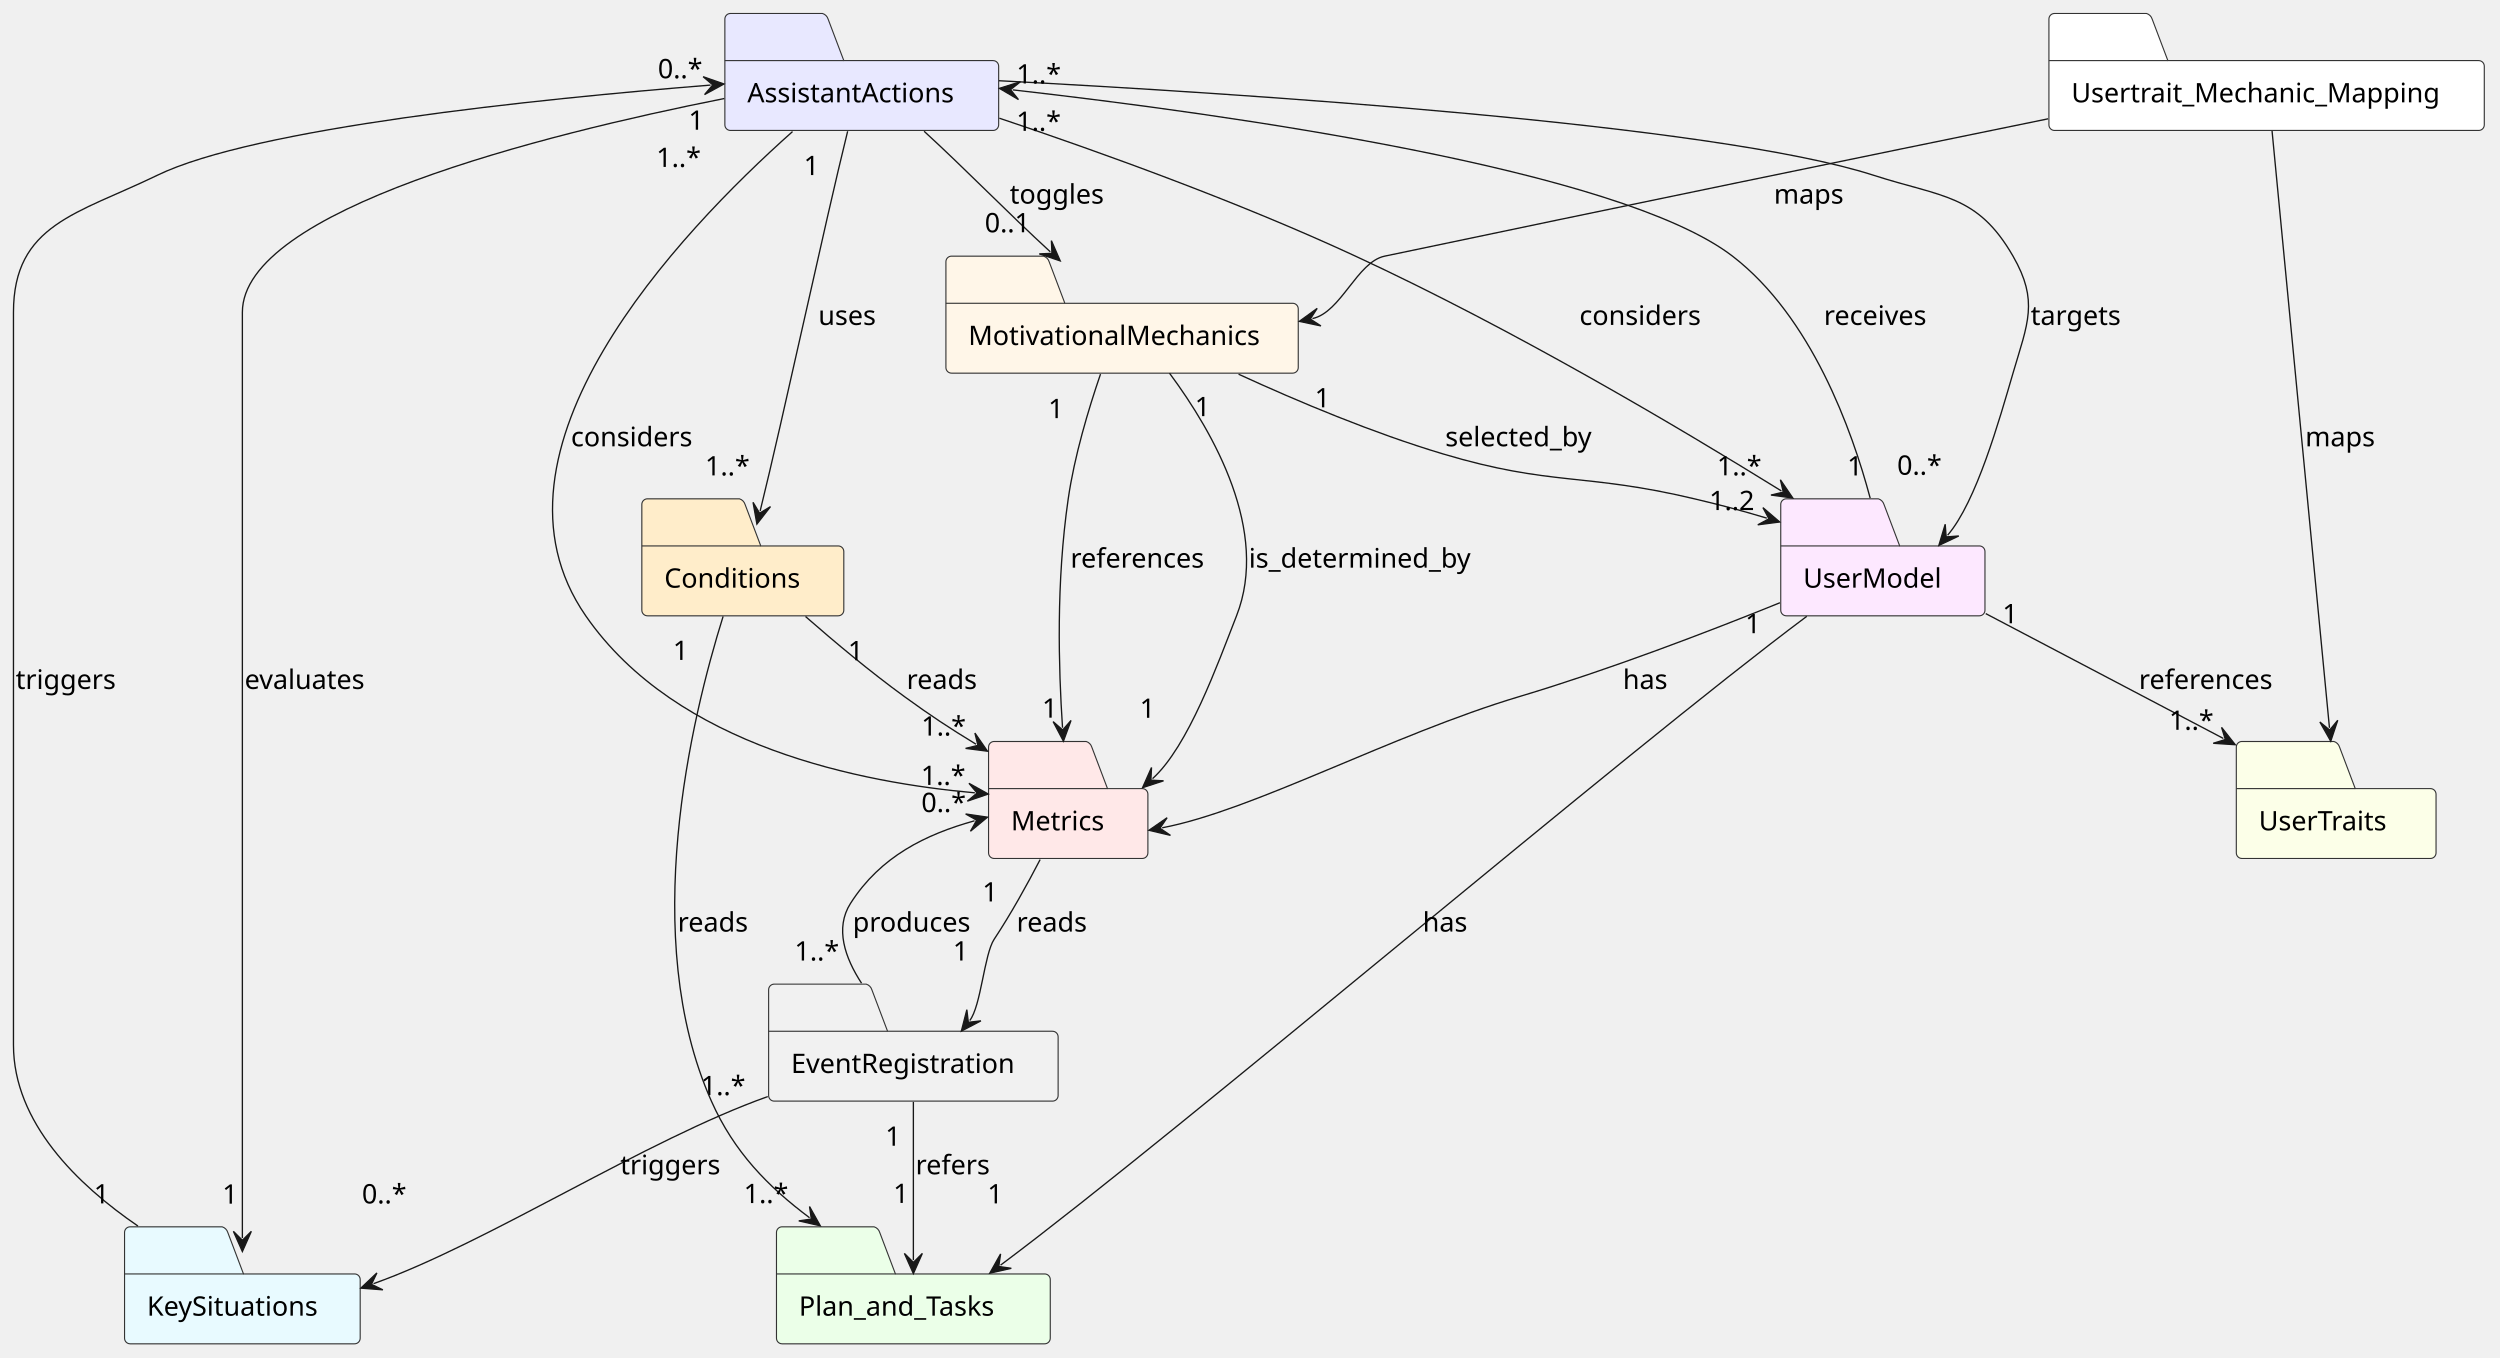
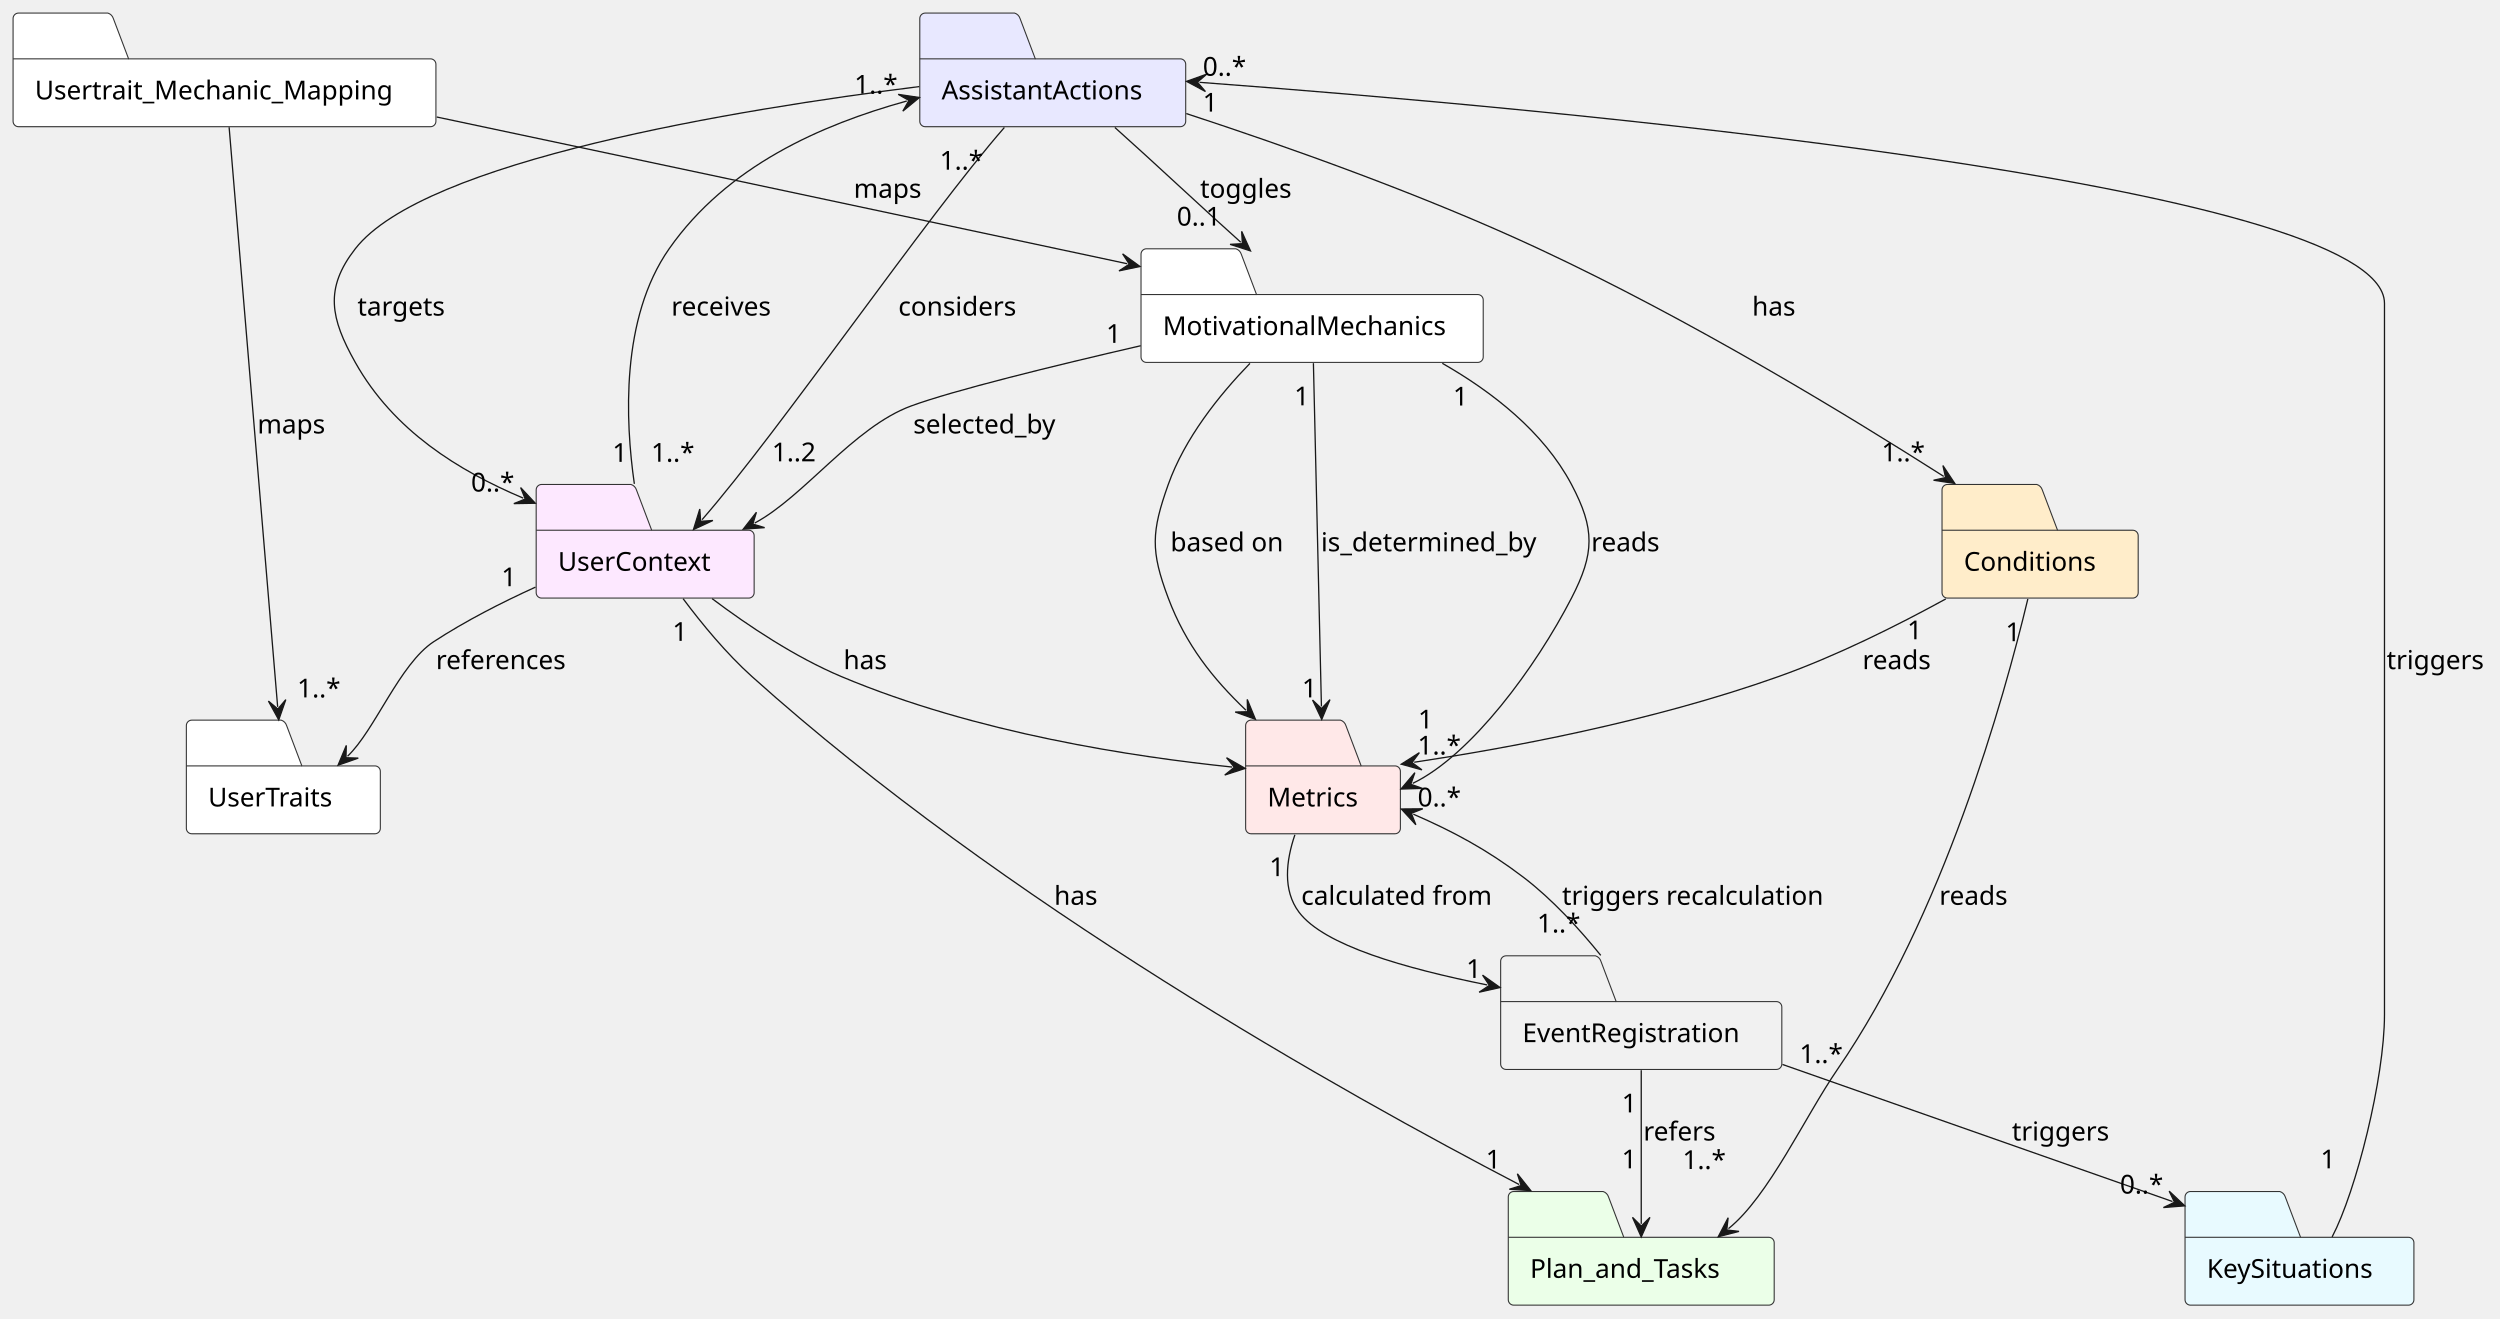
- <svg xmlns="http://www.w3.org/2000/svg" contentStyleType="text/css" height="605px" preserveAspectRatio="none" style="width:1114px;height:605px;background:#FFFFFF;" version="1.1" viewBox="0 0 1114 605" width="1114px" zoomAndPan="magnify">
+ <svg xmlns="http://www.w3.org/2000/svg" contentStyleType="text/css" height="605px" preserveAspectRatio="none" style="width:1147px;height:605px;background:#FFFFFF;" version="1.1" viewBox="0 0 1147 605" width="1147px" zoomAndPan="magnify">
  <defs />
  <g>
    <g id="elem_AssistantActions">
-       <path d="M325.5,6 L366.5,6 A3.75,3.75 0 0 1 369,8.5 L376,27 L442.5,27 A2.5,2.5 0 0 1 445,29.5 L445,55.633 A2.5,2.5 0 0 1 442.5,58.133 L325.5,58.133 A2.5,2.5 0 0 1 323,55.633 L323,8.5 A2.5,2.5 0 0 1 325.5,6 " fill="#E8E8FF" style="stroke:#333333;stroke-width:0.5;" />
-       <line style="stroke:#333333;stroke-width:0.5;" x1="323" x2="376" y1="27" y2="27" />
-       <text fill="#000000" font-family="sans-serif" font-size="12" lengthAdjust="spacing" textLength="92" x="333" y="45.602">AssistantActions</text>
+       <path d="M424.5,6 L465.5,6 A3.75,3.75 0 0 1 468,8.5 L475,27 L541.5,27 A2.5,2.5 0 0 1 544,29.5 L544,55.633 A2.5,2.5 0 0 1 541.5,58.133 L424.5,58.133 A2.5,2.5 0 0 1 422,55.633 L422,8.5 A2.5,2.5 0 0 1 424.5,6 " fill="#E8E8FF" style="stroke:#333333;stroke-width:0.5;" />
+       <line style="stroke:#333333;stroke-width:0.5;" x1="422" x2="475" y1="27" y2="27" />
+       <text fill="#000000" font-family="sans-serif" font-size="12" lengthAdjust="spacing" textLength="92" x="432" y="45.602">AssistantActions</text>
    </g>
    <g id="elem_Conditions">
-       <path d="M288.5,222.27 L329.5,222.27 A3.75,3.75 0 0 1 332,224.77 L339,243.27 L373.5,243.27 A2.5,2.5 0 0 1 376,245.77 L376,271.903 A2.5,2.5 0 0 1 373.5,274.403 L288.5,274.403 A2.5,2.5 0 0 1 286,271.903 L286,224.77 A2.5,2.5 0 0 1 288.5,222.27 " fill="#FFEDCA" style="stroke:#333333;stroke-width:0.5;" />
-       <line style="stroke:#333333;stroke-width:0.5;" x1="286" x2="339" y1="243.27" y2="243.27" />
-       <text fill="#000000" font-family="sans-serif" font-size="12" lengthAdjust="spacing" textLength="60" x="296" y="261.872">Conditions</text>
+       <path d="M893.5,222.27 L934.5,222.27 A3.75,3.75 0 0 1 937,224.77 L944,243.27 L978.5,243.27 A2.5,2.5 0 0 1 981,245.77 L981,271.903 A2.5,2.5 0 0 1 978.5,274.403 L893.5,274.403 A2.5,2.5 0 0 1 891,271.903 L891,224.77 A2.5,2.5 0 0 1 893.5,222.27 " fill="#FFEDCA" style="stroke:#333333;stroke-width:0.5;" />
+       <line style="stroke:#333333;stroke-width:0.5;" x1="891" x2="944" y1="243.27" y2="243.27" />
+       <text fill="#000000" font-family="sans-serif" font-size="12" lengthAdjust="spacing" textLength="60" x="901" y="261.872">Conditions</text>
    </g>
    <g id="elem_EventRegistration">
-       <path d="M345,438.53 L386,438.53 A3.75,3.75 0 0 1 388.5,441.03 L395.5,459.53 L469,459.53 A2.5,2.5 0 0 1 471.5,462.03 L471.5,488.163 A2.5,2.5 0 0 1 469,490.663 L345,490.663 A2.5,2.5 0 0 1 342.5,488.163 L342.5,441.03 A2.5,2.5 0 0 1 345,438.53 " fill="#F1F1F1" style="stroke:#333333;stroke-width:0.5;" />
-       <line style="stroke:#333333;stroke-width:0.5;" x1="342.5" x2="395.5" y1="459.53" y2="459.53" />
-       <text fill="#000000" font-family="sans-serif" font-size="12" lengthAdjust="spacing" textLength="99" x="352.5" y="478.132">EventRegistration</text>
+       <path d="M691,438.53 L732,438.53 A3.75,3.75 0 0 1 734.5,441.03 L741.5,459.53 L815,459.53 A2.5,2.5 0 0 1 817.5,462.03 L817.5,488.163 A2.5,2.5 0 0 1 815,490.663 L691,490.663 A2.5,2.5 0 0 1 688.5,488.163 L688.5,441.03 A2.5,2.5 0 0 1 691,438.53 " fill="#F1F1F1" style="stroke:#333333;stroke-width:0.5;" />
+       <line style="stroke:#333333;stroke-width:0.5;" x1="688.5" x2="741.5" y1="459.53" y2="459.53" />
+       <text fill="#000000" font-family="sans-serif" font-size="12" lengthAdjust="spacing" textLength="99" x="698.5" y="478.132">EventRegistration</text>
    </g>
    <g id="elem_KeySituations">
-       <path d="M58,546.67 L99,546.67 A3.75,3.75 0 0 1 101.5,549.17 L108.5,567.67 L158,567.67 A2.5,2.5 0 0 1 160.5,570.17 L160.5,596.303 A2.5,2.5 0 0 1 158,598.803 L58,598.803 A2.5,2.5 0 0 1 55.5,596.303 L55.5,549.17 A2.5,2.5 0 0 1 58,546.67 " fill="#E8FAFF" style="stroke:#333333;stroke-width:0.5;" />
-       <line style="stroke:#333333;stroke-width:0.5;" x1="55.5" x2="108.5" y1="567.67" y2="567.67" />
-       <text fill="#000000" font-family="sans-serif" font-size="12" lengthAdjust="spacing" textLength="75" x="65.5" y="586.272">KeySituations</text>
+       <path d="M1005,546.67 L1046,546.67 A3.75,3.75 0 0 1 1048.5,549.17 L1055.5,567.67 L1105,567.67 A2.5,2.5 0 0 1 1107.5,570.17 L1107.5,596.303 A2.5,2.5 0 0 1 1105,598.803 L1005,598.803 A2.5,2.5 0 0 1 1002.5,596.303 L1002.5,549.17 A2.5,2.5 0 0 1 1005,546.67 " fill="#E8FAFF" style="stroke:#333333;stroke-width:0.5;" />
+       <line style="stroke:#333333;stroke-width:0.5;" x1="1002.5" x2="1055.5" y1="567.67" y2="567.67" />
+       <text fill="#000000" font-family="sans-serif" font-size="12" lengthAdjust="spacing" textLength="75" x="1012.5" y="586.272">KeySituations</text>
    </g>
    <g id="elem_Metrics">
-       <path d="M443,330.4 L484,330.4 A3.75,3.75 0 0 1 486.5,332.9 L493.5,351.4 L509,351.4 A2.5,2.5 0 0 1 511.5,353.9 L511.5,380.033 A2.5,2.5 0 0 1 509,382.533 L443,382.533 A2.5,2.5 0 0 1 440.5,380.033 L440.5,332.9 A2.5,2.5 0 0 1 443,330.4 " fill="#FFE8E8" style="stroke:#333333;stroke-width:0.5;" />
-       <line style="stroke:#333333;stroke-width:0.5;" x1="440.5" x2="493.5" y1="351.4" y2="351.4" />
-       <text fill="#000000" font-family="sans-serif" font-size="12" lengthAdjust="spacing" textLength="41" x="450.5" y="370.002">Metrics</text>
+       <path d="M574,330.4 L615,330.4 A3.75,3.75 0 0 1 617.5,332.9 L624.5,351.4 L640,351.4 A2.5,2.5 0 0 1 642.5,353.9 L642.5,380.033 A2.5,2.5 0 0 1 640,382.533 L574,382.533 A2.5,2.5 0 0 1 571.5,380.033 L571.5,332.9 A2.5,2.5 0 0 1 574,330.4 " fill="#FFE8E8" style="stroke:#333333;stroke-width:0.5;" />
+       <line style="stroke:#333333;stroke-width:0.5;" x1="571.5" x2="624.5" y1="351.4" y2="351.4" />
+       <text fill="#000000" font-family="sans-serif" font-size="12" lengthAdjust="spacing" textLength="41" x="581.5" y="370.002">Metrics</text>
    </g>
    <g id="elem_MotivationalMechanics">
-       <path d="M424,114.14 L465,114.14 A3.75,3.75 0 0 1 467.5,116.64 L474.5,135.14 L576,135.14 A2.5,2.5 0 0 1 578.5,137.64 L578.5,163.773 A2.5,2.5 0 0 1 576,166.273 L424,166.273 A2.5,2.5 0 0 1 421.5,163.773 L421.5,116.64 A2.5,2.5 0 0 1 424,114.14 " fill="#FFF6E8" style="stroke:#333333;stroke-width:0.5;" />
-       <line style="stroke:#333333;stroke-width:0.5;" x1="421.5" x2="474.5" y1="135.14" y2="135.14" />
-       <text fill="#000000" font-family="sans-serif" font-size="12" lengthAdjust="spacing" textLength="127" x="431.5" y="153.742">MotivationalMechanics</text>
+       <path d="M526,114.14 L567,114.14 A3.75,3.75 0 0 1 569.5,116.64 L576.5,135.14 L678,135.14 A2.5,2.5 0 0 1 680.5,137.64 L680.5,163.773 A2.5,2.5 0 0 1 678,166.273 L526,166.273 A2.5,2.5 0 0 1 523.5,163.773 L523.5,116.64 A2.5,2.5 0 0 1 526,114.14 " fill="#FFFFFF" style="stroke:#333333;stroke-width:0.5;" />
+       <line style="stroke:#333333;stroke-width:0.5;" x1="523.5" x2="576.5" y1="135.14" y2="135.14" />
+       <text fill="#000000" font-family="sans-serif" font-size="12" lengthAdjust="spacing" textLength="127" x="533.5" y="153.742">MotivationalMechanics</text>
    </g>
    <g id="elem_Usertrait_Mechanic_Mapping">
-       <path d="M915.5,6 L956.5,6 A3.75,3.75 0 0 1 959,8.5 L966,27 L1104.5,27 A2.5,2.5 0 0 1 1107,29.5 L1107,55.633 A2.5,2.5 0 0 1 1104.5,58.133 L915.5,58.133 A2.5,2.5 0 0 1 913,55.633 L913,8.5 A2.5,2.5 0 0 1 915.5,6 " fill="#FFFFFF" style="stroke:#333333;stroke-width:0.5;" />
-       <line style="stroke:#333333;stroke-width:0.5;" x1="913" x2="966" y1="27" y2="27" />
-       <text fill="#000000" font-family="sans-serif" font-size="12" lengthAdjust="spacing" textLength="164" x="923" y="45.602">Usertrait_Mechanic_Mapping</text>
+       <path d="M8.5,6 L49.5,6 A3.75,3.75 0 0 1 52,8.5 L59,27 L197.5,27 A2.5,2.5 0 0 1 200,29.5 L200,55.633 A2.5,2.5 0 0 1 197.5,58.133 L8.5,58.133 A2.5,2.5 0 0 1 6,55.633 L6,8.5 A2.5,2.5 0 0 1 8.5,6 " fill="#FFFFFF" style="stroke:#333333;stroke-width:0.5;" />
+       <line style="stroke:#333333;stroke-width:0.5;" x1="6" x2="59" y1="27" y2="27" />
+       <text fill="#000000" font-family="sans-serif" font-size="12" lengthAdjust="spacing" textLength="164" x="16" y="45.602">Usertrait_Mechanic_Mapping</text>
    </g>
    <g id="elem_Plan_and_Tasks">
-       <path d="M348.5,546.67 L389.5,546.67 A3.75,3.75 0 0 1 392,549.17 L399,567.67 L465.5,567.67 A2.5,2.5 0 0 1 468,570.17 L468,596.303 A2.5,2.5 0 0 1 465.5,598.803 L348.5,598.803 A2.5,2.5 0 0 1 346,596.303 L346,549.17 A2.5,2.5 0 0 1 348.5,546.67 " fill="#EBFFE8" style="stroke:#333333;stroke-width:0.5;" />
-       <line style="stroke:#333333;stroke-width:0.5;" x1="346" x2="399" y1="567.67" y2="567.67" />
-       <text fill="#000000" font-family="sans-serif" font-size="12" lengthAdjust="spacing" textLength="92" x="356" y="586.272">Plan_and_Tasks</text>
+       <path d="M694.5,546.67 L735.5,546.67 A3.75,3.75 0 0 1 738,549.17 L745,567.67 L811.5,567.67 A2.5,2.5 0 0 1 814,570.17 L814,596.303 A2.5,2.5 0 0 1 811.5,598.803 L694.5,598.803 A2.5,2.5 0 0 1 692,596.303 L692,549.17 A2.5,2.5 0 0 1 694.5,546.67 " fill="#EBFFE8" style="stroke:#333333;stroke-width:0.5;" />
+       <line style="stroke:#333333;stroke-width:0.5;" x1="692" x2="745" y1="567.67" y2="567.67" />
+       <text fill="#000000" font-family="sans-serif" font-size="12" lengthAdjust="spacing" textLength="92" x="702" y="586.272">Plan_and_Tasks</text>
    </g>
-     <g id="elem_UserModel">
-       <path d="M796,222.27 L837,222.27 A3.75,3.75 0 0 1 839.5,224.77 L846.5,243.27 L882,243.27 A2.5,2.5 0 0 1 884.5,245.77 L884.5,271.903 A2.5,2.5 0 0 1 882,274.403 L796,274.403 A2.5,2.5 0 0 1 793.5,271.903 L793.5,224.77 A2.5,2.5 0 0 1 796,222.27 " fill="#FDE8FF" style="stroke:#333333;stroke-width:0.5;" />
-       <line style="stroke:#333333;stroke-width:0.5;" x1="793.5" x2="846.5" y1="243.27" y2="243.27" />
-       <text fill="#000000" font-family="sans-serif" font-size="12" lengthAdjust="spacing" textLength="61" x="803.5" y="261.872">UserModel</text>
+     <g id="elem_UserContext">
+       <path d="M248.5,222.27 L289.5,222.27 A3.75,3.75 0 0 1 292,224.77 L299,243.27 L343.5,243.27 A2.5,2.5 0 0 1 346,245.77 L346,271.903 A2.5,2.5 0 0 1 343.5,274.403 L248.5,274.403 A2.5,2.5 0 0 1 246,271.903 L246,224.77 A2.5,2.5 0 0 1 248.5,222.27 " fill="#FDE8FF" style="stroke:#333333;stroke-width:0.5;" />
+       <line style="stroke:#333333;stroke-width:0.5;" x1="246" x2="299" y1="243.27" y2="243.27" />
+       <text fill="#000000" font-family="sans-serif" font-size="12" lengthAdjust="spacing" textLength="70" x="256" y="261.872">UserContext</text>
    </g>
    <g id="elem_UserTraits">
-       <path d="M999,330.4 L1040,330.4 A3.75,3.75 0 0 1 1042.5,332.9 L1049.5,351.4 L1083,351.4 A2.5,2.5 0 0 1 1085.5,353.9 L1085.5,380.033 A2.5,2.5 0 0 1 1083,382.533 L999,382.533 A2.5,2.5 0 0 1 996.5,380.033 L996.5,332.9 A2.5,2.5 0 0 1 999,330.4 " fill="#FCFFE8" style="stroke:#333333;stroke-width:0.5;" />
-       <line style="stroke:#333333;stroke-width:0.5;" x1="996.5" x2="1049.5" y1="351.4" y2="351.4" />
-       <text fill="#000000" font-family="sans-serif" font-size="12" lengthAdjust="spacing" textLength="59" x="1006.5" y="370.002">UserTraits</text>
+       <path d="M88,330.4 L129,330.4 A3.75,3.75 0 0 1 131.5,332.9 L138.5,351.4 L172,351.4 A2.5,2.5 0 0 1 174.5,353.9 L174.5,380.033 A2.5,2.5 0 0 1 172,382.533 L88,382.533 A2.5,2.5 0 0 1 85.5,380.033 L85.5,332.9 A2.5,2.5 0 0 1 88,330.4 " fill="#FFFFFF" style="stroke:#333333;stroke-width:0.5;" />
+       <line style="stroke:#333333;stroke-width:0.5;" x1="85.5" x2="138.5" y1="351.4" y2="351.4" />
+       <text fill="#000000" font-family="sans-serif" font-size="12" lengthAdjust="spacing" textLength="59" x="95.5" y="370.002">UserTraits</text>
+     </g>
+     <g id="link_AssistantActions_MotivationalMechanics">
+       <path d="M511.5,58.49 C530.34,75.29 550.462,94.365 569.252,111.125 " fill="none" id="AssistantActions-to-MotivationalMechanics" style="stroke:#181818;stroke-width:0.6;" />
+       <polygon fill="#181818" points="573.73,115.119,569.676,106.143,569.999,111.79,564.351,112.113,573.73,115.119" style="stroke:#181818;stroke-width:0.6;" />
+       <text fill="#000000" font-family="sans-serif" font-size="12" lengthAdjust="spacing" textLength="41" x="550.62" y="90.742">toggles</text>
+       <text fill="#000000" font-family="sans-serif" font-size="12" lengthAdjust="spacing" textLength="24" x="539.914" y="103.511">0..1</text>
    </g>
    <g id="link_Usertrait_Mechanic_Mapping_MotivationalMechanics">
-       <path d="M912.65,52.94 C833.09,69.22 717.73,92.96 617,114.14 C604.7,116.72 597.548,139.239 584.838,141.949 " fill="none" id="Usertrait_Mechanic_Mapping-to-MotivationalMechanics" style="stroke:#181818;stroke-width:0.6;" />
-       <polygon fill="#181818" points="578.97,143.2,588.606,145.235,583.86,142.157,586.938,137.411,578.97,143.2" style="stroke:#181818;stroke-width:0.6;" />
-       <text fill="#000000" font-family="sans-serif" font-size="12" lengthAdjust="spacing" textLength="32" x="790.45" y="90.742">maps</text>
+       <path d="M200.36,53.68 C277.56,70.03 388.19,93.49 485,114.14 C497.29,116.76 504.443,118.284 517.153,121.004 " fill="none" id="Usertrait_Mechanic_Mapping-to-MotivationalMechanics" style="stroke:#181818;stroke-width:0.6;" />
+       <polygon fill="#181818" points="523.02,122.26,515.056,116.465,518.131,121.214,513.382,124.288,523.02,122.26" style="stroke:#181818;stroke-width:0.6;" />
+       <text fill="#000000" font-family="sans-serif" font-size="12" lengthAdjust="spacing" textLength="32" x="391.69" y="90.742">maps</text>
    </g>
    <g id="link_Usertrait_Mechanic_Mapping_UserTraits">
-       <path d="M1012.43,58.37 C1018.23,118.64 1032.226,264.168 1038.006,324.317 " fill="none" id="Usertrait_Mechanic_Mapping-to-UserTraits" style="stroke:#181818;stroke-width:0.6;" />
-       <polygon fill="#181818" points="1038.58,330.29,1041.701,320.949,1038.102,325.313,1033.737,321.714,1038.58,330.29" style="stroke:#181818;stroke-width:0.6;" />
-       <text fill="#000000" font-family="sans-serif" font-size="12" lengthAdjust="spacing" textLength="32" x="1027.22" y="198.872">maps</text>
+       <path d="M105.12,58.37 C110.17,118.64 122.349,264.161 127.389,324.311 " fill="none" id="Usertrait_Mechanic_Mapping-to-UserTraits" style="stroke:#181818;stroke-width:0.6;" />
+       <polygon fill="#181818" points="127.89,330.29,131.125,320.987,127.472,325.308,123.153,321.655,127.89,330.29" style="stroke:#181818;stroke-width:0.6;" />
+       <text fill="#000000" font-family="sans-serif" font-size="12" lengthAdjust="spacing" textLength="32" x="118.12" y="198.872">maps</text>
    </g>
-     <g id="link_MotivationalMechanics_UserModel">
-       <path d="M551.91,166.75 C578.6,179 611.96,193 643,202.27 C691.45,216.74 705.81,210.58 755,222.27 C767.44,225.22 775.01,227.226 787.29,230.886 " fill="none" id="MotivationalMechanics-to-UserModel" style="stroke:#181818;stroke-width:0.6;" />
-       <polygon fill="#181818" points="793.04,232.6,785.558,226.196,788.248,231.172,783.272,233.863,793.04,232.6" style="stroke:#181818;stroke-width:0.6;" />
-       <text fill="#000000" font-family="sans-serif" font-size="12" lengthAdjust="spacing" textLength="68" x="644" y="198.872">selected_by</text>
-       <text fill="#000000" font-family="sans-serif" font-size="12" lengthAdjust="spacing" textLength="8" x="585.831" y="181.51">1</text>
-       <text fill="#000000" font-family="sans-serif" font-size="12" lengthAdjust="spacing" textLength="24" x="761.614" y="227.297">1..2</text>
+     <g id="link_MotivationalMechanics_UserContext">
+       <path d="M523.37,158.62 C482.68,168.01 437.53,179.09 418,186.27 C391.65,195.95 368.854,227.927 346.274,239.967 " fill="none" id="MotivationalMechanics-to-UserContext" style="stroke:#181818;stroke-width:0.6;" />
+       <polygon fill="#181818" points="340.98,242.79,350.804,242.085,345.392,240.438,347.039,235.026,340.98,242.79" style="stroke:#181818;stroke-width:0.6;" />
+       <text fill="#000000" font-family="sans-serif" font-size="12" lengthAdjust="spacing" textLength="68" x="419" y="198.872">selected_by</text>
+       <text fill="#000000" font-family="sans-serif" font-size="12" lengthAdjust="spacing" textLength="8" x="507.494" y="157.316">1</text>
+       <text fill="#000000" font-family="sans-serif" font-size="12" lengthAdjust="spacing" textLength="24" x="354.157" y="211.649">1..2</text>
    </g>
-     <g id="link_AssistantActions_MotivationalMechanics">
-       <path d="M411.78,58.49 C430.15,75.29 449.693,95.45 468.013,112.21 " fill="none" id="AssistantActions-to-MotivationalMechanics" style="stroke:#181818;stroke-width:0.6;" />
-       <polygon fill="#181818" points="472.44,116.26,468.5,107.233,468.751,112.885,463.1,113.136,472.44,116.26" style="stroke:#181818;stroke-width:0.6;" />
-       <text fill="#000000" font-family="sans-serif" font-size="12" lengthAdjust="spacing" textLength="41" x="449.95" y="90.742">toggles</text>
-       <text fill="#000000" font-family="sans-serif" font-size="12" lengthAdjust="spacing" textLength="24" x="438.797" y="103.511">0..1</text>
+     <g id="link_AssistantActions_UserContext">
+       <path d="M421.76,39.72 C338,50.22 194.46,73.71 163,114.14 C148.77,132.42 151.65,146.07 163,166.27 C180.61,197.63 210.295,215.94 240.065,228.55 " fill="none" id="AssistantActions-to-UserContext" style="stroke:#181818;stroke-width:0.6;" />
+       <polygon fill="#181818" points="245.59,230.89,238.863,223.696,240.986,228.94,235.743,231.063,245.59,230.89" style="stroke:#181818;stroke-width:0.6;" />
+       <text fill="#000000" font-family="sans-serif" font-size="12" lengthAdjust="spacing" textLength="40" x="164" y="144.802">targets</text>
+       <text fill="#000000" font-family="sans-serif" font-size="12" lengthAdjust="spacing" textLength="22" x="216.106" y="225.52">0..*</text>
    </g>
-     <g id="link_AssistantActions_UserModel">
-       <path d="M445.13,35.97 C551.02,41.52 764.06,55.19 835,78.14 C865.32,87.94 881.1,86.52 897,114.14 C908.56,134.22 903.5,144.03 897,166.27 C890.88,187.2 880.651,223.61 867.861,238.49 " fill="none" id="AssistantActions-to-UserModel" style="stroke:#181818;stroke-width:0.6;" />
-       <polygon fill="#181818" points="863.95,243.04,872.85,238.822,867.209,239.248,866.783,233.607,863.95,243.04" style="stroke:#181818;stroke-width:0.6;" />
-       <text fill="#000000" font-family="sans-serif" font-size="12" lengthAdjust="spacing" textLength="40" x="904.9" y="144.802">targets</text>
-       <text fill="#000000" font-family="sans-serif" font-size="12" lengthAdjust="spacing" textLength="22" x="845.35" y="211.542">0..*</text>
+     <g id="link_AssistantActions_UserContext">
+       <path d="M460.81,58.49 C424.82,99.73 358.075,197.209 322.105,238.429 " fill="none" id="AssistantActions-to-UserContext-1" style="stroke:#181818;stroke-width:0.6;" />
+       <polygon fill="#181818" points="318.16,242.95,327.091,238.799,321.447,239.183,321.064,233.539,318.16,242.95" style="stroke:#181818;stroke-width:0.6;" />
+       <text fill="#000000" font-family="sans-serif" font-size="12" lengthAdjust="spacing" textLength="55" x="412.14" y="144.802">considers</text>
+       <text fill="#000000" font-family="sans-serif" font-size="12" lengthAdjust="spacing" textLength="22" x="431.135" y="77.836">1..*</text>
+       <text fill="#000000" font-family="sans-serif" font-size="12" lengthAdjust="spacing" textLength="22" x="298.741" y="211.846">1..*</text>
    </g>
-     <g id="link_AssistantActions_UserModel">
-       <path d="M445.31,52.67 C490.05,67.69 551.75,89.9 604,114.14 C674.83,146.99 747.829,190.3 793.789,218.77 " fill="none" id="AssistantActions-to-UserModel-1" style="stroke:#181818;stroke-width:0.6;" />
-       <polygon fill="#181818" points="798.89,221.93,793.345,213.79,794.639,219.297,789.133,220.591,798.89,221.93" style="stroke:#181818;stroke-width:0.6;" />
-       <text fill="#000000" font-family="sans-serif" font-size="12" lengthAdjust="spacing" textLength="55" x="703.79" y="144.802">considers</text>
-       <text fill="#000000" font-family="sans-serif" font-size="12" lengthAdjust="spacing" textLength="22" x="452.867" y="58.303">1..*</text>
-       <text fill="#000000" font-family="sans-serif" font-size="12" lengthAdjust="spacing" textLength="22" x="765.071" y="211.822">1..*</text>
-     </g>
-     <g id="link_UserModel_AssistantActions">
-       <path d="M833.35,221.96 C825.2,191.48 807.09,141.11 772,114.14 C721.53,75.34 547.342,50.957 451.292,40.047 " fill="none" id="UserModel-to-AssistantActions" style="stroke:#181818;stroke-width:0.6;" />
-       <polygon fill="#181818" points="445.33,39.37,453.821,44.36,450.298,39.934,454.724,36.411,445.33,39.37" style="stroke:#181818;stroke-width:0.6;" />
-       <text fill="#000000" font-family="sans-serif" font-size="12" lengthAdjust="spacing" textLength="47" x="812.72" y="144.802">receives</text>
-       <text fill="#000000" font-family="sans-serif" font-size="12" lengthAdjust="spacing" textLength="8" x="823.118" y="211.859">1</text>
-       <text fill="#000000" font-family="sans-serif" font-size="12" lengthAdjust="spacing" textLength="22" x="452.899" y="37.189">1..*</text>
-     </g>
-     <g id="link_AssistantActions_Metrics">
-       <path d="M353.15,58.63 C302.06,104.09 210.31,201.11 261,274.4 C301.62,333.13 384.574,348.825 434.394,353.285 " fill="none" id="AssistantActions-to-Metrics" style="stroke:#181818;stroke-width:0.6;" />
-       <polygon fill="#181818" points="440.37,353.82,431.762,349.033,435.39,353.374,431.049,357.002,440.37,353.82" style="stroke:#181818;stroke-width:0.6;" />
-       <text fill="#000000" font-family="sans-serif" font-size="12" lengthAdjust="spacing" textLength="55" x="254.41" y="198.872">considers</text>
-       <text fill="#000000" font-family="sans-serif" font-size="12" lengthAdjust="spacing" textLength="22" x="292.439" y="74.389">1..*</text>
-       <text fill="#000000" font-family="sans-serif" font-size="12" lengthAdjust="spacing" textLength="22" x="410.356" y="349.775">1..*</text>
+     <g id="link_UserContext_AssistantActions">
+       <path d="M291.04,222 C286.88,193.17 284.71,145.98 307,114.14 C333.53,76.24 376.547,57.27 416.047,46.34 " fill="none" id="UserContext-to-AssistantActions" style="stroke:#181818;stroke-width:0.6;" />
+       <polygon fill="#181818" points="421.83,44.74,412.089,43.285,417.011,46.073,414.223,50.995,421.83,44.74" style="stroke:#181818;stroke-width:0.6;" />
+       <text fill="#000000" font-family="sans-serif" font-size="12" lengthAdjust="spacing" textLength="47" x="308" y="144.802">receives</text>
+       <text fill="#000000" font-family="sans-serif" font-size="12" lengthAdjust="spacing" textLength="8" x="280.968" y="211.908">1</text>
+       <text fill="#000000" font-family="sans-serif" font-size="12" lengthAdjust="spacing" textLength="22" x="391.936" y="42.969">1..*</text>
    </g>
    <g id="link_EventRegistration_KeySituations">
-       <path d="M342.12,488.63 C287.85,507.9 217.045,554.034 166.455,571.984 " fill="none" id="EventRegistration-to-KeySituations" style="stroke:#181818;stroke-width:0.6;" />
-       <polygon fill="#181818" points="160.8,573.99,170.619,574.75,165.512,572.318,167.944,567.211,160.8,573.99" style="stroke:#181818;stroke-width:0.6;" />
-       <text fill="#000000" font-family="sans-serif" font-size="12" lengthAdjust="spacing" textLength="44" x="276.4" y="523.272">triggers</text>
-       <text fill="#000000" font-family="sans-serif" font-size="12" lengthAdjust="spacing" textLength="22" x="312.295" y="487.995">1..*</text>
-       <text fill="#000000" font-family="sans-serif" font-size="12" lengthAdjust="spacing" textLength="22" x="161.268" y="536.251">0..*</text>
+       <path d="M817.79,488.37 C872.9,507.74 945.399,533.221 996.719,551.251 " fill="none" id="EventRegistration-to-KeySituations" style="stroke:#181818;stroke-width:0.6;" />
+       <polygon fill="#181818" points="1002.38,553.24,995.215,546.483,997.663,551.583,992.563,554.031,1002.38,553.24" style="stroke:#181818;stroke-width:0.6;" />
+       <text fill="#000000" font-family="sans-serif" font-size="12" lengthAdjust="spacing" textLength="44" x="923.08" y="523.272">triggers</text>
+       <text fill="#000000" font-family="sans-serif" font-size="12" lengthAdjust="spacing" textLength="22" x="825.606" y="487.708">1..*</text>
+       <text fill="#000000" font-family="sans-serif" font-size="12" lengthAdjust="spacing" textLength="22" x="972.626" y="547.62">0..*</text>
    </g>
    <g id="link_EventRegistration_Metrics">
-       <path d="M383.91,438.13 C376.54,426.84 371.91,413.64 379,402.53 C392.38,381.56 412.551,371.804 434.251,365.744 " fill="none" id="EventRegistration-to-Metrics" style="stroke:#181818;stroke-width:0.6;" />
-       <polygon fill="#181818" points="440.03,364.13,430.286,362.698,435.214,365.475,432.438,370.403,440.03,364.13" style="stroke:#181818;stroke-width:0.6;" />
-       <text fill="#000000" font-family="sans-serif" font-size="12" lengthAdjust="spacing" textLength="54" x="380" y="415.132">produces</text>
-       <text fill="#000000" font-family="sans-serif" font-size="12" lengthAdjust="spacing" textLength="22" x="354.027" y="428.008">1..*</text>
-       <text fill="#000000" font-family="sans-serif" font-size="12" lengthAdjust="spacing" textLength="22" x="410.544" y="361.848">0..*</text>
+       <path d="M734.42,438.32 C724.79,426.42 712.28,412.66 699,402.53 C682.02,389.6 666.254,381.278 648.434,373.548 " fill="none" id="EventRegistration-to-Metrics" style="stroke:#181818;stroke-width:0.6;" />
+       <polygon fill="#181818" points="642.93,371.16,649.595,378.411,647.517,373.15,652.779,371.072,642.93,371.16" style="stroke:#181818;stroke-width:0.6;" />
+       <text fill="#000000" font-family="sans-serif" font-size="12" lengthAdjust="spacing" textLength="120" x="716.68" y="415.132">triggers recalculation</text>
+       <text fill="#000000" font-family="sans-serif" font-size="12" lengthAdjust="spacing" textLength="22" x="705.21" y="427.827">1..*</text>
+       <text fill="#000000" font-family="sans-serif" font-size="12" lengthAdjust="spacing" textLength="22" x="650.409" y="369.998">0..*</text>
    </g>
    <g id="link_Metrics_EventRegistration">
-       <path d="M463.49,383.01 C457.7,394.18 450.45,407.28 443,418.53 C438.58,425.21 437.125,448.416 432.105,454.756 " fill="none" id="Metrics-to-EventRegistration" style="stroke:#181818;stroke-width:0.6;" />
-       <polygon fill="#181818" points="428.38,459.46,437.103,454.887,431.484,455.54,430.831,449.921,428.38,459.46" style="stroke:#181818;stroke-width:0.6;" />
-       <text fill="#000000" font-family="sans-serif" font-size="12" lengthAdjust="spacing" textLength="33" x="453.01" y="415.132">reads</text>
-       <text fill="#000000" font-family="sans-serif" font-size="12" lengthAdjust="spacing" textLength="8" x="437.742" y="401.692">1</text>
-       <text fill="#000000" font-family="sans-serif" font-size="12" lengthAdjust="spacing" textLength="8" x="424.616" y="428.001">1</text>
+       <path d="M594.09,383.02 C590.06,394.85 588.42,408.47 596,418.53 C607.47,433.77 644.348,444.246 682.348,451.896 " fill="none" id="Metrics-to-EventRegistration" style="stroke:#181818;stroke-width:0.6;" />
+       <polygon fill="#181818" points="688.23,453.08,680.196,447.382,683.328,452.093,678.618,455.225,688.23,453.08" style="stroke:#181818;stroke-width:0.6;" />
+       <text fill="#000000" font-family="sans-serif" font-size="12" lengthAdjust="spacing" textLength="89" x="597" y="415.132">calculated from</text>
+       <text fill="#000000" font-family="sans-serif" font-size="12" lengthAdjust="spacing" textLength="8" x="582.391" y="401.976">1</text>
+       <text fill="#000000" font-family="sans-serif" font-size="12" lengthAdjust="spacing" textLength="8" x="672.708" y="448.664">1</text>
    </g>
    <g id="link_KeySituations_AssistantActions">
-       <path d="M61.48,546.34 C34.58,527.93 6,500.23 6,465.6 C6,139.2 6,139.2 6,139.2 C6,99.89 34.64,95.32 70,78.14 C113.34,57.08 238.179,44.232 316.619,37.912 " fill="none" id="KeySituations-to-AssistantActions" style="stroke:#181818;stroke-width:0.6;" />
-       <polygon fill="#181818" points="322.6,37.43,313.308,34.166,317.616,37.832,313.95,42.14,322.6,37.43" style="stroke:#181818;stroke-width:0.6;" />
-       <text fill="#000000" font-family="sans-serif" font-size="12" lengthAdjust="spacing" textLength="44" x="7" y="307.002">triggers</text>
-       <text fill="#000000" font-family="sans-serif" font-size="12" lengthAdjust="spacing" textLength="8" x="41.797" y="536.234">1</text>
-       <text fill="#000000" font-family="sans-serif" font-size="12" lengthAdjust="spacing" textLength="22" x="293.134" y="34.87">0..*</text>
+       <path d="M1069.97,567.52 C1080.97,546.59 1094,494.65 1094,465.6 C1094,139.2 1094,139.2 1094,139.2 C1094,83.82 705.303,49.347 550.363,37.777 " fill="none" id="KeySituations-to-AssistantActions" style="stroke:#181818;stroke-width:0.6;" />
+       <polygon fill="#181818" points="544.38,37.33,553.057,41.989,549.366,37.702,553.653,34.011,544.38,37.33" style="stroke:#181818;stroke-width:0.6;" />
+       <text fill="#000000" font-family="sans-serif" font-size="12" lengthAdjust="spacing" textLength="44" x="1095" y="307.002">triggers</text>
+       <text fill="#000000" font-family="sans-serif" font-size="12" lengthAdjust="spacing" textLength="8" x="1064.644" y="536.041">1</text>
+       <text fill="#000000" font-family="sans-serif" font-size="12" lengthAdjust="spacing" textLength="22" x="551.844" y="34.759">0..*</text>
    </g>
-     <g id="link_AssistantActions_KeySituations">
-       <path d="M322.75,43.9 C241.43,60.05 108,93.51 108,139.2 C108,139.2 108,139.2 108,465.6 C108,493.24 108,530.18 108,551.68 " fill="none" id="AssistantActions-to-KeySituations" style="stroke:#181818;stroke-width:0.6;" />
-       <polygon fill="#181818" points="108,557.68,112,548.68,108,552.68,104,548.68,108,557.68" style="stroke:#181818;stroke-width:0.6;" />
-       <text fill="#000000" font-family="sans-serif" font-size="12" lengthAdjust="spacing" textLength="54" x="109" y="307.002">evaluates</text>
-       <text fill="#000000" font-family="sans-serif" font-size="12" lengthAdjust="spacing" textLength="8" x="306.798" y="57.805">1</text>
-       <text fill="#000000" font-family="sans-serif" font-size="12" lengthAdjust="spacing" textLength="8" x="99.075" y="536.345">1</text>
+     <g id="link_UserContext_UserTraits">
+       <path d="M245.68,269.37 C230.2,276.41 213.45,284.94 199,294.4 C183.34,304.65 171.943,335.171 159.453,346.961 " fill="none" id="UserContext-to-UserTraits" style="stroke:#181818;stroke-width:0.6;" />
+       <polygon fill="#181818" points="155.09,351.08,164.381,347.811,158.726,347.648,158.889,341.993,155.09,351.08" style="stroke:#181818;stroke-width:0.6;" />
+       <text fill="#000000" font-family="sans-serif" font-size="12" lengthAdjust="spacing" textLength="61" x="200" y="307.002">references</text>
+       <text fill="#000000" font-family="sans-serif" font-size="12" lengthAdjust="spacing" textLength="8" x="230.041" y="268.954">1</text>
+       <text fill="#000000" font-family="sans-serif" font-size="12" lengthAdjust="spacing" textLength="22" x="136.348" y="319.976">1..*</text>
    </g>
-     <g id="link_UserModel_UserTraits">
-       <path d="M884.84,273.42 C918.13,290.91 957.639,311.669 990.729,329.059 " fill="none" id="UserModel-to-UserTraits" style="stroke:#181818;stroke-width:0.6;" />
-       <polygon fill="#181818" points="996.04,331.85,989.934,324.122,991.614,329.524,986.212,331.204,996.04,331.85" style="stroke:#181818;stroke-width:0.6;" />
-       <text fill="#000000" font-family="sans-serif" font-size="12" lengthAdjust="spacing" textLength="61" x="953.09" y="307.002">references</text>
-       <text fill="#000000" font-family="sans-serif" font-size="12" lengthAdjust="spacing" textLength="8" x="892.269" y="277.714">1</text>
-       <text fill="#000000" font-family="sans-serif" font-size="12" lengthAdjust="spacing" textLength="22" x="966.52" y="325.212">1..*</text>
+     <g id="link_UserContext_Metrics">
+       <path d="M326.71,274.66 C343.33,287.17 364.77,301.46 386,310.4 C448.07,336.55 520.532,347.282 565.312,351.922 " fill="none" id="UserContext-to-Metrics" style="stroke:#181818;stroke-width:0.6;" />
+       <polygon fill="#181818" points="571.28,352.54,562.74,347.634,566.307,352.025,561.916,355.591,571.28,352.54" style="stroke:#181818;stroke-width:0.6;" />
+       <text fill="#000000" font-family="sans-serif" font-size="12" lengthAdjust="spacing" textLength="20" x="387" y="307.002">has</text>
    </g>
-     <g id="link_UserModel_Metrics">
-       <path d="M793.15,268.58 C761.03,281.58 716.88,298.48 677,310.4 C620.12,327.41 558.385,361.194 517.865,368.864 " fill="none" id="UserModel-to-Metrics" style="stroke:#181818;stroke-width:0.6;" />
-       <polygon fill="#181818" points="511.97,369.98,521.557,372.236,516.883,369.05,520.069,364.376,511.97,369.98" style="stroke:#181818;stroke-width:0.6;" />
-       <text fill="#000000" font-family="sans-serif" font-size="12" lengthAdjust="spacing" textLength="20" x="723.16" y="307.002">has</text>
-     </g>
-     <g id="link_UserModel_Plan_and_Tasks">
-       <path d="M805.1,274.63 C724.45,334.83 526.649,503.441 445.849,563.741 " fill="none" id="UserModel-to-Plan_and_Tasks" style="stroke:#181818;stroke-width:0.6;" />
-       <polygon fill="#181818" points="441.04,567.33,450.645,565.153,445.047,564.34,445.861,558.741,441.04,567.33" style="stroke:#181818;stroke-width:0.6;" />
-       <text fill="#000000" font-family="sans-serif" font-size="12" lengthAdjust="spacing" textLength="20" x="633.97" y="415.132">has</text>
-       <text fill="#000000" font-family="sans-serif" font-size="12" lengthAdjust="spacing" textLength="8" x="777.676" y="282.154">1</text>
-       <text fill="#000000" font-family="sans-serif" font-size="12" lengthAdjust="spacing" textLength="8" x="439.987" y="536.222">1</text>
+     <g id="link_UserContext_Plan_and_Tasks">
+       <path d="M313.41,274.69 C322.11,286.33 333.27,299.86 345,310.4 C460.43,414.14 616.079,501.318 696.989,543.468 " fill="none" id="UserContext-to-Plan_and_Tasks" style="stroke:#181818;stroke-width:0.6;" />
+       <polygon fill="#181818" points="702.31,546.24,696.176,538.534,697.876,543.93,692.48,545.629,702.31,546.24" style="stroke:#181818;stroke-width:0.6;" />
+       <text fill="#000000" font-family="sans-serif" font-size="12" lengthAdjust="spacing" textLength="20" x="483.65" y="415.132">has</text>
+       <text fill="#000000" font-family="sans-serif" font-size="12" lengthAdjust="spacing" textLength="8" x="308.511" y="294.02">1</text>
+       <text fill="#000000" font-family="sans-serif" font-size="12" lengthAdjust="spacing" textLength="8" x="681.663" y="536.111">1</text>
    </g>
    <g id="link_EventRegistration_Plan_and_Tasks">
-       <path d="M407,491.02 C407,507.83 407,544.76 407,561.52 " fill="none" id="EventRegistration-to-Plan_and_Tasks" style="stroke:#181818;stroke-width:0.6;" />
-       <polygon fill="#181818" points="407,567.52,411,558.52,407,562.52,403,558.52,407,567.52" style="stroke:#181818;stroke-width:0.6;" />
-       <text fill="#000000" font-family="sans-serif" font-size="12" lengthAdjust="spacing" textLength="34" x="408" y="523.272">refers</text>
-       <text fill="#000000" font-family="sans-serif" font-size="12" lengthAdjust="spacing" textLength="8" x="394.5" y="510.548">1</text>
-       <text fill="#000000" font-family="sans-serif" font-size="12" lengthAdjust="spacing" textLength="8" x="398.025" y="536.041">1</text>
+       <path d="M753,491.02 C753,507.83 753,544.76 753,561.52 " fill="none" id="EventRegistration-to-Plan_and_Tasks" style="stroke:#181818;stroke-width:0.6;" />
+       <polygon fill="#181818" points="753,567.52,757,558.52,753,562.52,749,558.52,753,567.52" style="stroke:#181818;stroke-width:0.6;" />
+       <text fill="#000000" font-family="sans-serif" font-size="12" lengthAdjust="spacing" textLength="34" x="754" y="523.272">refers</text>
+       <text fill="#000000" font-family="sans-serif" font-size="12" lengthAdjust="spacing" textLength="8" x="744.075" y="510.366">1</text>
+       <text fill="#000000" font-family="sans-serif" font-size="12" lengthAdjust="spacing" textLength="8" x="744.025" y="536.041">1</text>
    </g>
    <g id="link_MotivationalMechanics_Metrics">
-       <path d="M521.13,166.29 C541.02,193.09 565.72,236.82 551,274.4 C542.47,296.18 529.492,332.588 513.572,346.968 " fill="none" id="MotivationalMechanics-to-Metrics" style="stroke:#181818;stroke-width:0.6;" />
-       <polygon fill="#181818" points="509.12,350.99,518.48,347.926,512.83,347.639,513.118,341.989,509.12,350.99" style="stroke:#181818;stroke-width:0.6;" />
-       <text fill="#000000" font-family="sans-serif" font-size="12" lengthAdjust="spacing" textLength="102" x="556.47" y="252.942">is_determined_by</text>
-       <text fill="#000000" font-family="sans-serif" font-size="12" lengthAdjust="spacing" textLength="8" x="532.401" y="185.435">1</text>
-       <text fill="#000000" font-family="sans-serif" font-size="12" lengthAdjust="spacing" textLength="8" x="507.854" y="319.865">1</text>
+       <path d="M602.59,166.62 C603.56,207.86 605.31,282.862 606.27,324.082 " fill="none" id="MotivationalMechanics-to-Metrics" style="stroke:#181818;stroke-width:0.6;" />
+       <polygon fill="#181818" points="606.41,330.08,610.199,320.989,606.294,325.081,602.202,321.176,606.41,330.08" style="stroke:#181818;stroke-width:0.6;" />
+       <text fill="#000000" font-family="sans-serif" font-size="12" lengthAdjust="spacing" textLength="102" x="606.08" y="252.942">is_determined_by</text>
+       <text fill="#000000" font-family="sans-serif" font-size="12" lengthAdjust="spacing" textLength="8" x="593.801" y="185.964">1</text>
+       <text fill="#000000" font-family="sans-serif" font-size="12" lengthAdjust="spacing" textLength="8" x="597.349" y="319.976">1</text>
    </g>
    <g id="link_MotivationalMechanics_Metrics">
-       <path d="M490.39,166.7 C484.98,182.46 478.76,203.24 476,222.27 C470.59,259.57 471.672,297.383 473.462,324.283 " fill="none" id="MotivationalMechanics-to-Metrics-1" style="stroke:#181818;stroke-width:0.6;" />
-       <polygon fill="#181818" points="473.86,330.27,477.254,321.024,473.528,325.281,469.271,321.555,473.86,330.27" style="stroke:#181818;stroke-width:0.6;" />
-       <text fill="#000000" font-family="sans-serif" font-size="12" lengthAdjust="spacing" textLength="61" x="477" y="252.942">references</text>
-       <text fill="#000000" font-family="sans-serif" font-size="12" lengthAdjust="spacing" textLength="8" x="467.079" y="186.307">1</text>
-       <text fill="#000000" font-family="sans-serif" font-size="12" lengthAdjust="spacing" textLength="8" x="464.363" y="319.796">1</text>
+       <path d="M661.74,166.69 C684.58,179.74 708.2,198.07 721,222.27 C731.83,242.75 731.62,253.81 721,274.4 C704.69,306.02 675.112,346.389 648.172,359.409 " fill="none" id="MotivationalMechanics-to-Metrics-1" style="stroke:#181818;stroke-width:0.6;" />
+       <polygon fill="#181818" points="642.77,362.02,652.614,361.705,647.272,359.844,649.133,354.502,642.77,362.02" style="stroke:#181818;stroke-width:0.6;" />
+       <text fill="#000000" font-family="sans-serif" font-size="12" lengthAdjust="spacing" textLength="33" x="730.05" y="252.942">reads</text>
+       <text fill="#000000" font-family="sans-serif" font-size="12" lengthAdjust="spacing" textLength="8" x="666.63" y="186.05">1</text>
+       <text fill="#000000" font-family="sans-serif" font-size="12" lengthAdjust="spacing" textLength="8" x="650.6" y="334.216">1</text>
+     </g>
+     <g id="link_MotivationalMechanics_Metrics">
+       <path d="M573.47,166.72 C559.26,181.38 543.54,201.07 536,222.27 C528.24,244.1 527.85,252.71 536,274.4 C544.1,295.94 556.473,311.354 571.643,325.854 " fill="none" id="MotivationalMechanics-to-Metrics-2" style="stroke:#181818;stroke-width:0.6;" />
+       <polygon fill="#181818" points="575.98,330,572.238,320.89,572.365,326.545,566.71,326.673,575.98,330" style="stroke:#181818;stroke-width:0.6;" />
+       <text fill="#000000" font-family="sans-serif" font-size="12" lengthAdjust="spacing" textLength="54" x="537" y="252.942">based on</text>
    </g>
    <g id="link_AssistantActions_Conditions">
-       <path d="M377.71,58.49 C367.51,99.73 348.91,186.485 338.72,227.705 " fill="none" id="AssistantActions-to-Conditions" style="stroke:#181818;stroke-width:0.6;" />
-       <polygon fill="#181818" points="337.28,233.53,343.323,225.753,338.48,228.676,335.557,223.833,337.28,233.53" style="stroke:#181818;stroke-width:0.6;" />
-       <text fill="#000000" font-family="sans-serif" font-size="12" lengthAdjust="spacing" textLength="26" x="364.63" y="144.802">uses</text>
-       <text fill="#000000" font-family="sans-serif" font-size="12" lengthAdjust="spacing" textLength="8" x="358.134" y="78.018">1</text>
-       <text fill="#000000" font-family="sans-serif" font-size="12" lengthAdjust="spacing" textLength="22" x="314.188" y="211.846">1..*</text>
+       <path d="M544.27,52.1 C589.74,67 652.81,89.3 706,114.14 C775.62,146.64 846.91,189.986 891.79,218.576 " fill="none" id="AssistantActions-to-Conditions" style="stroke:#181818;stroke-width:0.6;" />
+       <polygon fill="#181818" points="896.85,221.8,891.409,213.591,892.633,219.114,887.11,220.338,896.85,221.8" style="stroke:#181818;stroke-width:0.6;" />
+       <text fill="#000000" font-family="sans-serif" font-size="12" lengthAdjust="spacing" textLength="20" x="803.88" y="144.802">has</text>
+       <text fill="#000000" font-family="sans-serif" font-size="12" lengthAdjust="spacing" textLength="8" x="551.817" y="51.216">1</text>
+       <text fill="#000000" font-family="sans-serif" font-size="12" lengthAdjust="spacing" textLength="22" x="863.253" y="211.662">1..*</text>
    </g>
    <g id="link_Conditions_Metrics">
-       <path d="M358.93,274.72 C371.95,286.11 387.88,299.42 403,310.4 C414.69,318.89 422.874,324.301 434.904,331.621 " fill="none" id="Conditions-to-Metrics" style="stroke:#181818;stroke-width:0.6;" />
-       <polygon fill="#181818" points="440.03,334.74,434.421,326.645,435.759,332.141,430.262,333.479,440.03,334.74" style="stroke:#181818;stroke-width:0.6;" />
-       <text fill="#000000" font-family="sans-serif" font-size="12" lengthAdjust="spacing" textLength="33" x="404" y="307.002">reads</text>
-       <text fill="#000000" font-family="sans-serif" font-size="12" lengthAdjust="spacing" textLength="8" x="377.851" y="294.203">1</text>
-       <text fill="#000000" font-family="sans-serif" font-size="12" lengthAdjust="spacing" textLength="22" x="410.544" y="327.774">1..*</text>
+       <path d="M892.76,274.77 C870.45,287 842.43,301.01 816,310.4 C757.07,331.35 691.103,343.357 648.833,349.717 " fill="none" id="Conditions-to-Metrics" style="stroke:#181818;stroke-width:0.6;" />
+       <polygon fill="#181818" points="642.9,350.61,652.395,353.226,647.844,349.866,651.205,345.315,642.9,350.61" style="stroke:#181818;stroke-width:0.6;" />
+       <text fill="#000000" font-family="sans-serif" font-size="12" lengthAdjust="spacing" textLength="33" x="854.51" y="307.002">reads</text>
+       <text fill="#000000" font-family="sans-serif" font-size="12" lengthAdjust="spacing" textLength="8" x="875.017" y="293.281">1</text>
+       <text fill="#000000" font-family="sans-serif" font-size="12" lengthAdjust="spacing" textLength="22" x="650.375" y="346.173">1..*</text>
    </g>
    <g id="link_Conditions_Plan_and_Tasks">
-       <path d="M322.22,274.66 C307.99,320.17 284.57,417.82 317,490.67 C327.09,513.34 342.199,528.731 360.729,542.621 " fill="none" id="Conditions-to-Plan_and_Tasks" style="stroke:#181818;stroke-width:0.6;" />
-       <polygon fill="#181818" points="365.53,546.22,360.728,537.621,361.529,543.221,355.929,544.023,365.53,546.22" style="stroke:#181818;stroke-width:0.6;" />
-       <text fill="#000000" font-family="sans-serif" font-size="12" lengthAdjust="spacing" textLength="33" x="301.99" y="415.132">reads</text>
-       <text fill="#000000" font-family="sans-serif" font-size="12" lengthAdjust="spacing" textLength="8" x="299.842" y="294.075">1</text>
-       <text fill="#000000" font-family="sans-serif" font-size="12" lengthAdjust="spacing" textLength="22" x="331.396" y="536.086">1..*</text>
+       <path d="M930.37,274.81 C919.31,320.97 891.49,420.2 843,490.67 C828.22,512.15 811.333,549.102 793.013,563.692 " fill="none" id="Conditions-to-Plan_and_Tasks" style="stroke:#181818;stroke-width:0.6;" />
+       <polygon fill="#181818" points="788.32,567.43,797.852,564.952,792.231,564.315,792.868,558.694,788.32,567.43" style="stroke:#181818;stroke-width:0.6;" />
+       <text fill="#000000" font-family="sans-serif" font-size="12" lengthAdjust="spacing" textLength="33" x="889.75" y="415.132">reads</text>
+       <text fill="#000000" font-family="sans-serif" font-size="12" lengthAdjust="spacing" textLength="8" x="920.143" y="294.168">1</text>
+       <text fill="#000000" font-family="sans-serif" font-size="12" lengthAdjust="spacing" textLength="22" x="771.944" y="536.345">1..*</text>
    </g>
  </g>
</svg>
